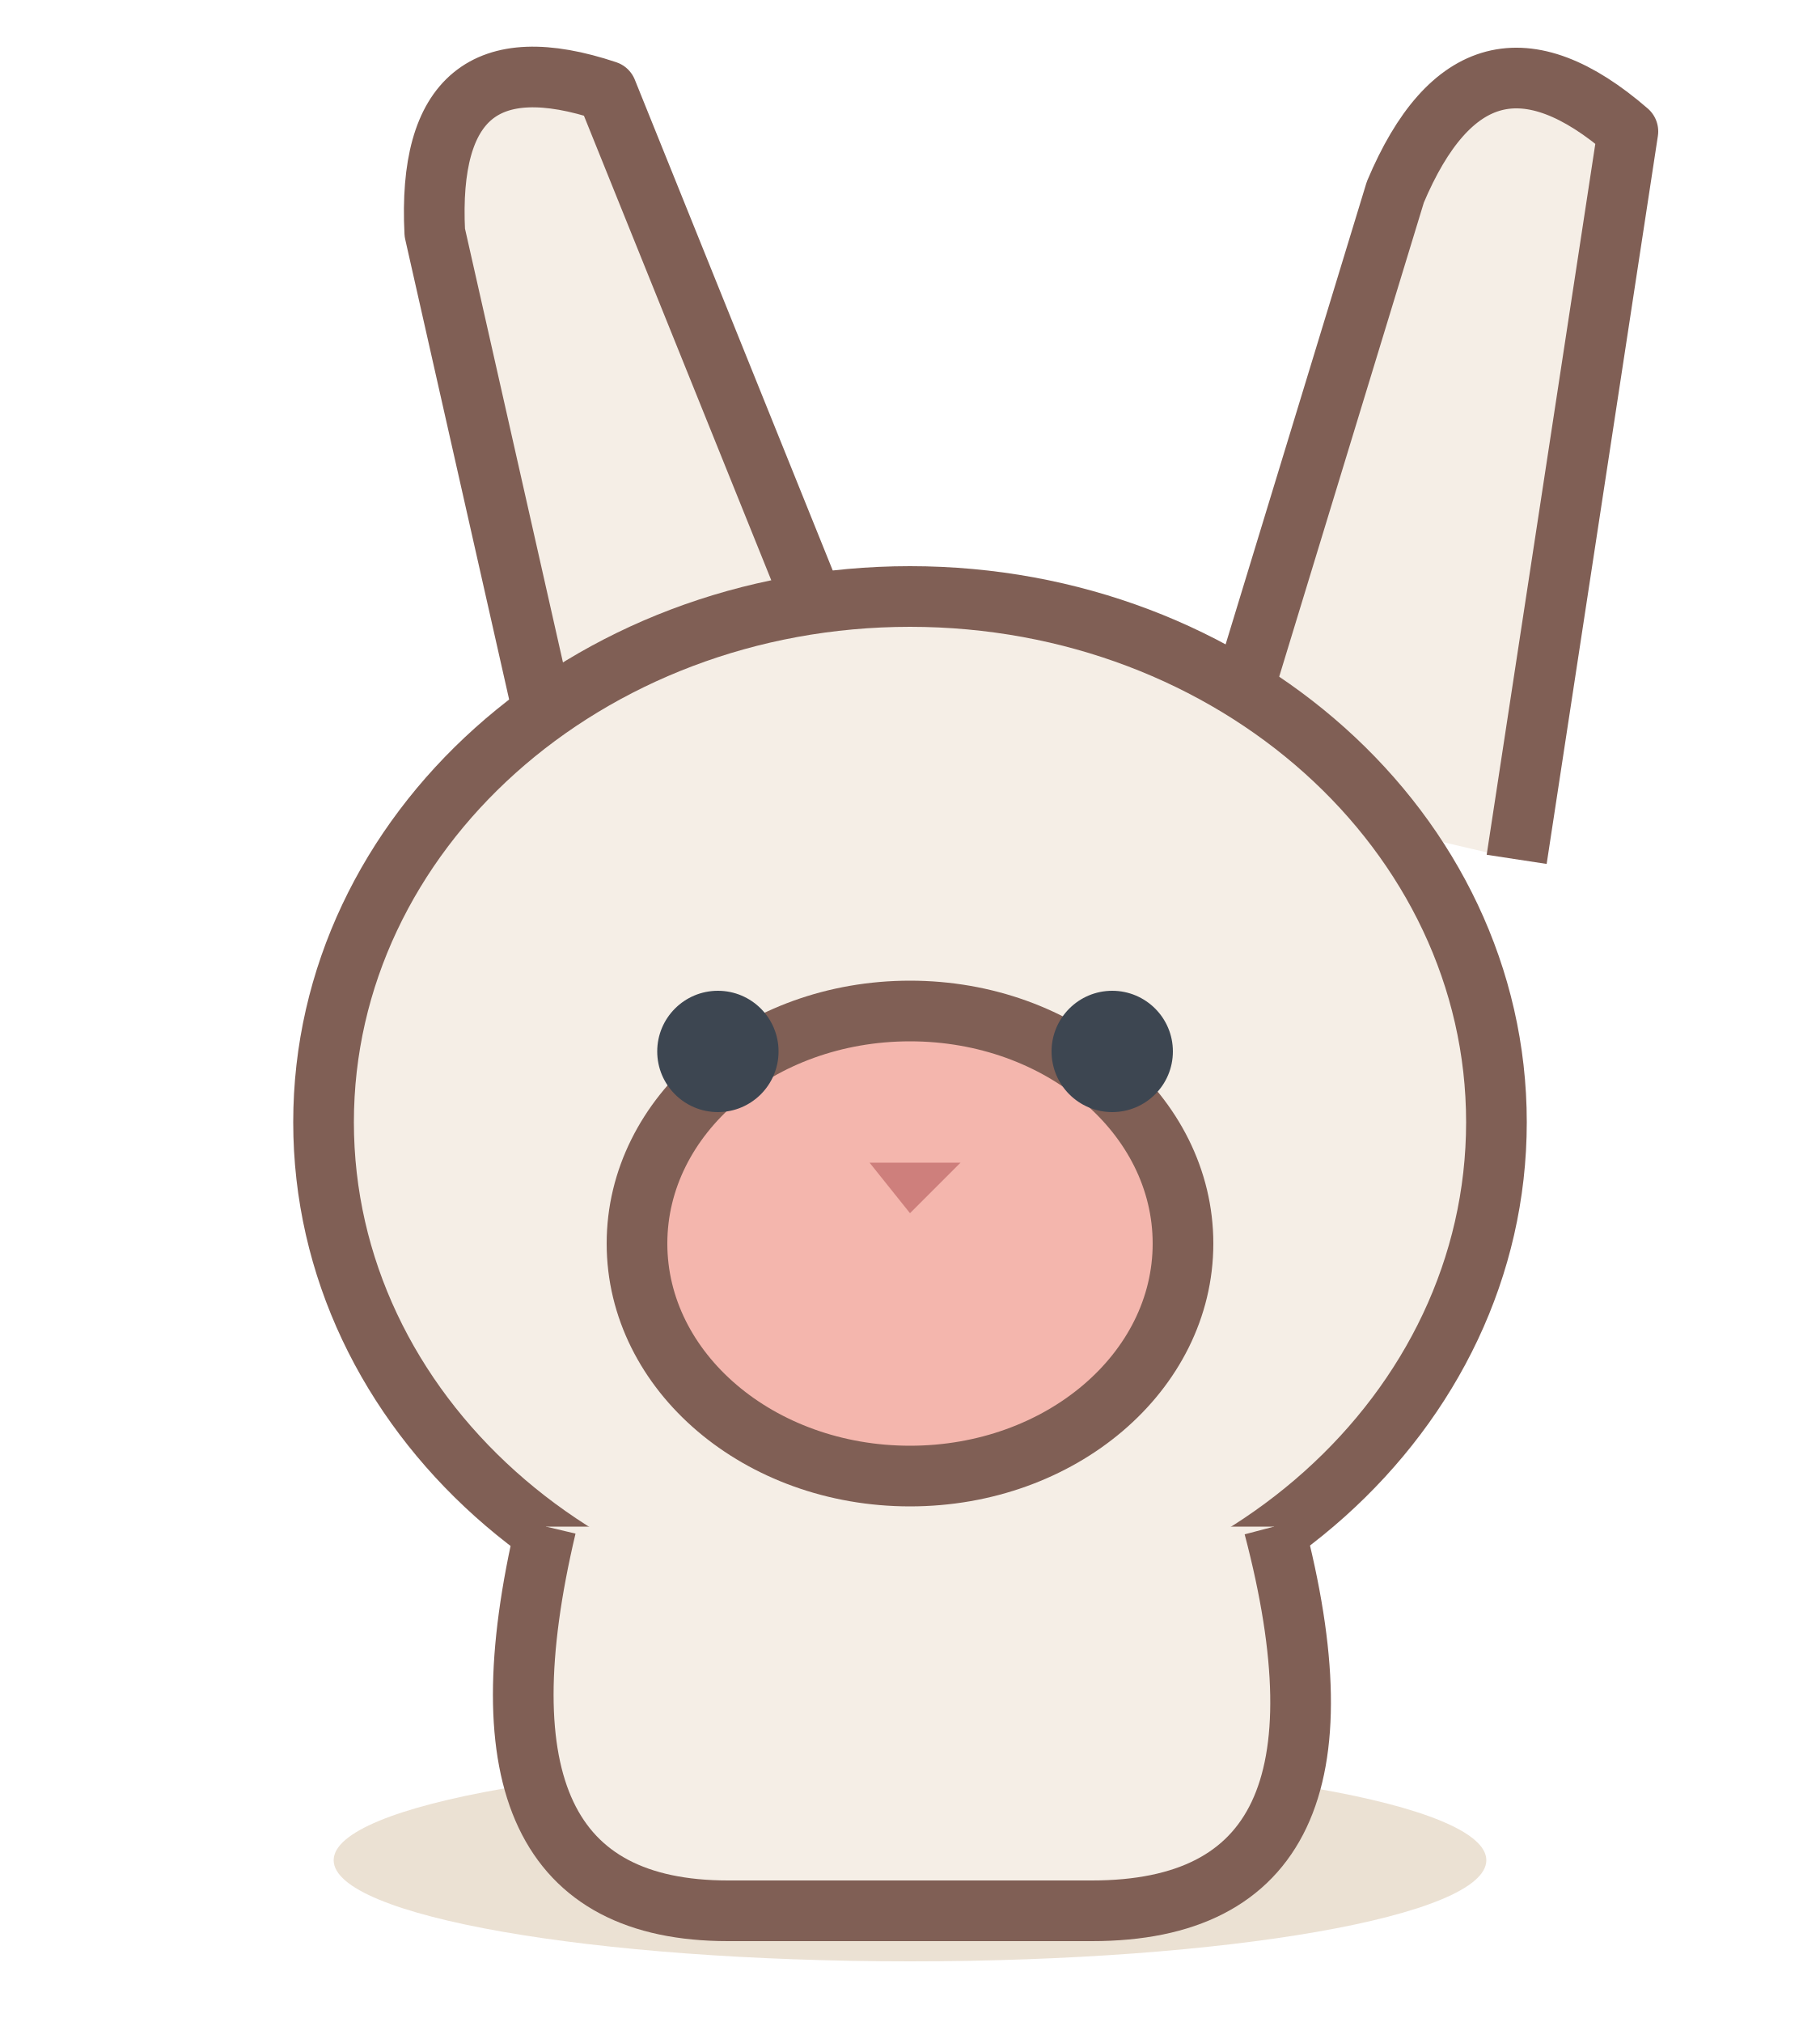
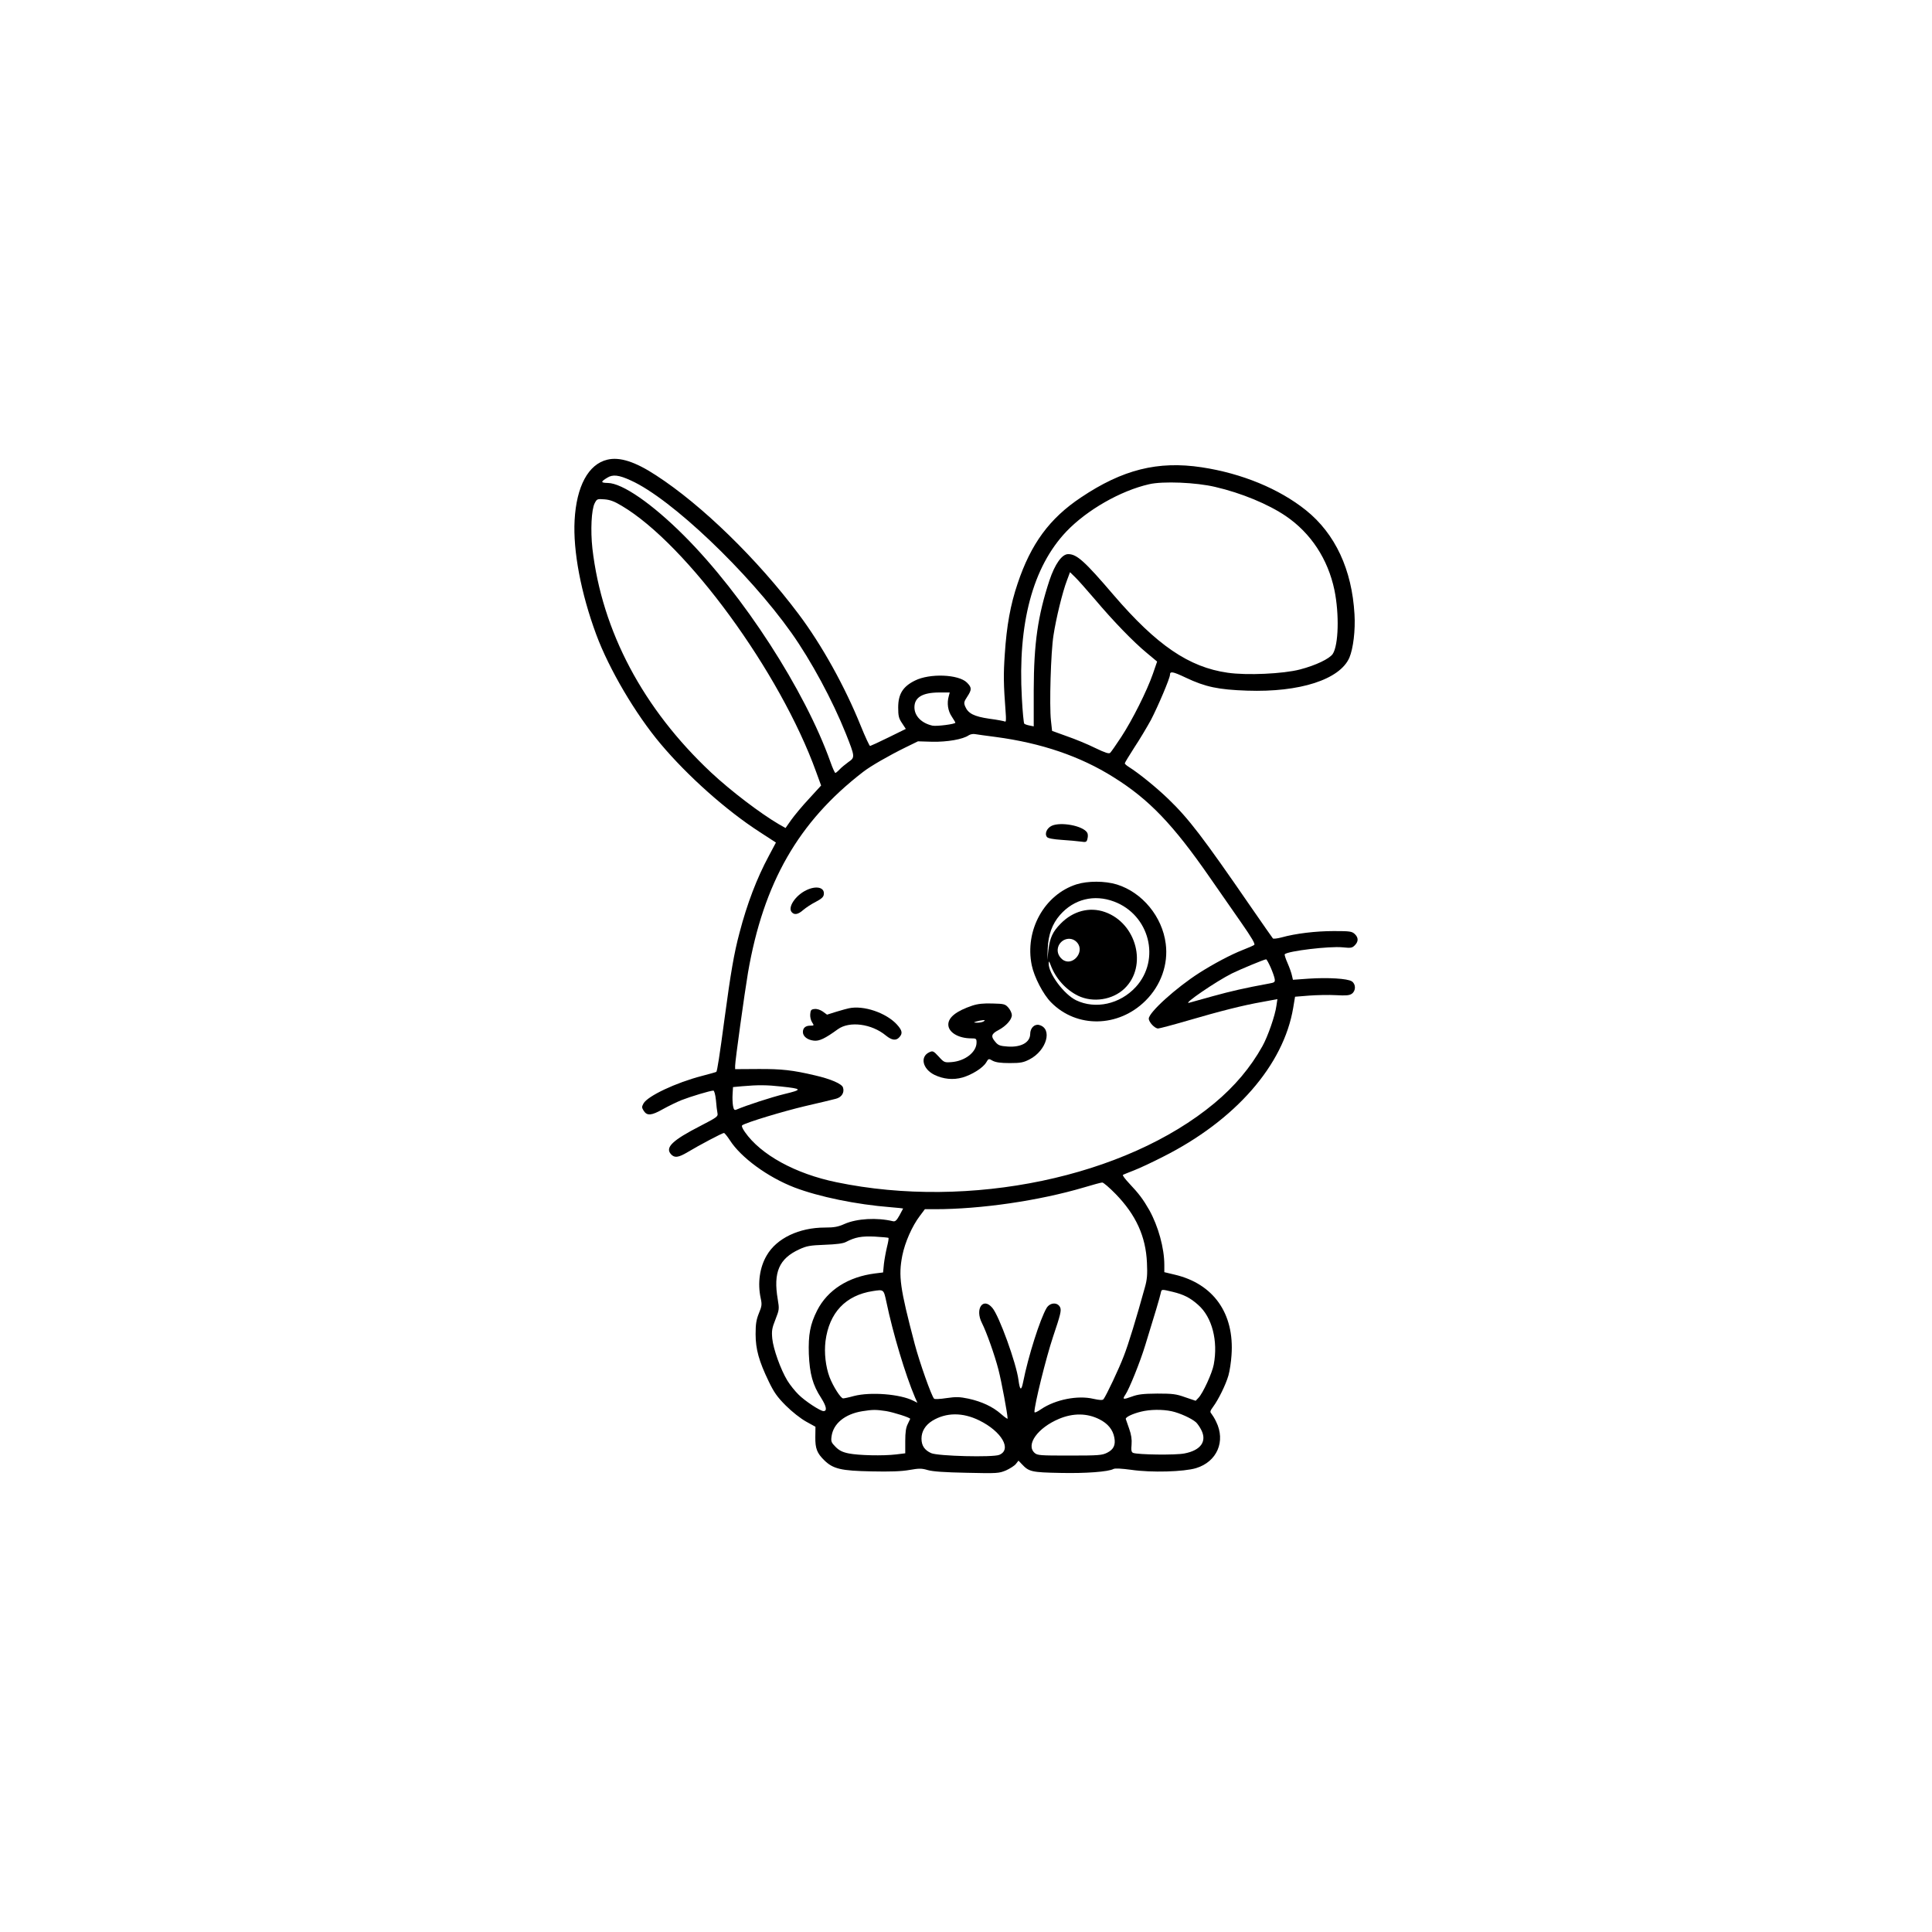
- <svg xmlns="http://www.w3.org/2000/svg" viewBox="0 0 180 200">
-   <ellipse cx="90" cy="184" rx="57" ry="10" fill="#c6a881" opacity=".35" />
-   <g stroke="#805f55" stroke-width="6" stroke-linejoin="round">
-     <path fill="#f5eee6" d="M57 85 43 23Q42 3 60 9l25 62M120 78l18-59q8-19 23-6l-11 72" />
-     <ellipse fill="#f5eee6" cx="90" cy="111" rx="58" ry="52" />
-     <path fill="#f5eee6" d="M54 151q-9 38 18 38h36q28 0 18-38" />
-     <ellipse fill="#f4b6ad" cx="90" cy="123" rx="27" ry="23" />
+ <svg xmlns="http://www.w3.org/2000/svg" version="1.0" width="800" height="800" viewBox="0 0 800 800" preserveAspectRatio="xMidYMid meet">
+   <g transform="translate(175.7898,645.6851) scale(0.05846,-0.05846)" fill="#000000" stroke="none">
+     <path d="M1295 7789 c-135 -32 -219 -189 -232 -429 -12 -217 45 -517 153 -809 91 -246 279 -565 457 -776 192 -228 464 -470 699 -622 l117 -76 -50 -94 c-85 -158 -154 -338 -208 -545 -39 -146 -62 -282 -106 -608 -35 -264 -52 -370 -58 -377 -2 -2 -48 -15 -102 -29 -185 -48 -384 -142 -414 -195 -13 -24 -13 -29 2 -53 24 -36 55 -33 136 13 38 21 97 50 132 64 64 25 203 67 225 67 6 0 14 -28 18 -67 3 -38 8 -79 11 -93 5 -23 -3 -29 -119 -89 -201 -103 -254 -154 -210 -202 25 -27 52 -24 119 16 78 47 244 135 256 135 4 0 24 -24 42 -52 78 -122 268 -261 457 -334 173 -66 439 -121 683 -140 48 -4 87 -8 87 -9 0 -1 -12 -23 -26 -49 -21 -37 -30 -45 -47 -41 -112 27 -254 19 -341 -19 -47 -21 -74 -26 -140 -26 -183 0 -342 -76 -412 -197 -50 -84 -66 -197 -43 -303 10 -46 8 -57 -13 -108 -18 -45 -23 -75 -23 -147 0 -107 24 -192 93 -335 37 -77 60 -110 121 -171 44 -44 104 -91 143 -113 l67 -37 -1 -73 c-1 -81 12 -114 63 -164 63 -62 121 -75 334 -79 133 -3 214 0 270 10 69 12 86 12 130 -1 35 -10 119 -16 276 -19 217 -5 227 -4 278 17 28 13 60 33 70 46 l18 23 24 -25 c50 -54 70 -58 272 -62 179 -4 340 8 377 28 10 6 59 3 126 -6 143 -21 373 -14 459 12 148 45 211 190 142 329 -10 22 -26 47 -33 56 -12 13 -10 20 12 50 37 50 89 155 108 221 9 31 19 96 22 145 21 295 -128 506 -405 570 l-71 17 0 51 c0 120 -43 274 -106 388 -44 77 -74 117 -142 189 -29 31 -50 58 -45 61 4 3 40 17 78 32 39 15 131 58 205 96 513 258 855 649 923 1056 l13 78 100 8 c54 4 140 6 190 3 71 -4 95 -2 112 10 30 21 29 69 0 88 -31 20 -169 28 -305 19 l-112 -8 -7 30 c-3 16 -17 56 -31 88 -14 31 -23 60 -20 63 23 23 316 58 409 49 59 -6 68 -5 87 14 27 27 27 55 -1 81 -20 18 -35 20 -147 20 -128 0 -271 -17 -371 -45 -30 -8 -58 -11 -61 -7 -4 4 -73 104 -155 222 -342 497 -441 626 -585 765 -85 82 -208 182 -281 228 -16 10 -28 21 -28 25 0 5 31 55 68 113 38 57 90 145 117 194 50 96 135 296 135 320 0 27 19 24 112 -20 139 -66 231 -85 434 -92 374 -13 658 79 725 234 27 64 43 194 36 307 -18 316 -136 570 -344 737 -190 152 -454 261 -738 304 -311 47 -561 -16 -856 -214 -222 -148 -354 -328 -448 -609 -51 -150 -78 -300 -91 -501 -10 -144 -9 -212 6 -410 4 -49 3 -71 -4 -67 -6 3 -56 13 -111 20 -109 16 -151 37 -172 88 -10 25 -8 33 15 68 33 50 33 65 -2 100 -59 59 -264 67 -369 14 -85 -42 -118 -96 -118 -190 0 -60 4 -77 27 -111 l27 -41 -122 -60 c-67 -33 -126 -60 -131 -61 -4 -1 -34 63 -66 142 -111 276 -276 574 -441 793 -292 389 -685 772 -1009 982 -148 97 -258 132 -345 111z m168 -148 c285 -129 830 -648 1136 -1079 140 -198 290 -476 385 -713 66 -166 66 -169 18 -202 -22 -16 -50 -39 -62 -52 -13 -14 -27 -25 -30 -25 -4 0 -20 35 -35 78 -180 506 -618 1184 -1037 1603 -225 225 -437 372 -540 373 -51 1 -52 8 -4 37 39 25 83 20 169 -20z m4137 -45 c186 -43 376 -122 500 -206 178 -121 299 -305 345 -525 35 -171 29 -389 -12 -452 -23 -34 -120 -81 -232 -110 -118 -31 -378 -43 -513 -23 -274 39 -502 195 -807 550 -206 241 -261 290 -322 290 -44 0 -94 -70 -133 -187 -82 -250 -110 -444 -111 -776 l0 -257 -30 6 c-16 3 -33 9 -37 13 -4 3 -12 85 -17 181 -30 529 77 929 315 1180 146 153 384 289 586 335 97 23 334 13 468 -19z m-4203 -134 c461 -273 1122 -1178 1377 -1885 l35 -96 -85 -93 c-48 -51 -104 -119 -127 -151 l-40 -57 -46 26 c-130 76 -341 236 -481 367 -482 452 -773 1001 -841 1587 -14 128 -7 275 16 320 16 31 18 32 70 28 39 -3 71 -15 122 -46z m3351 -662 c129 -153 273 -302 369 -381 l72 -60 -30 -87 c-42 -121 -146 -328 -224 -447 -36 -55 -71 -105 -78 -112 -9 -9 -34 -1 -107 34 -52 26 -142 63 -200 83 l-105 38 -8 73 c-12 107 -1 487 18 604 18 119 64 307 95 388 l22 59 35 -34 c19 -18 82 -89 141 -158z m-1035 -687 c-14 -49 -6 -103 21 -143 14 -22 26 -41 26 -44 0 -10 -132 -27 -162 -21 -77 17 -128 68 -128 130 0 70 56 104 173 105 l77 0 -7 -27z m332 -288 c324 -43 600 -137 835 -285 252 -157 422 -335 682 -710 67 -96 167 -241 224 -322 73 -105 99 -149 91 -156 -7 -5 -43 -21 -82 -36 -82 -32 -205 -97 -307 -162 -163 -104 -358 -280 -358 -324 0 -25 42 -70 66 -70 9 0 100 24 203 54 236 69 397 110 534 134 l108 20 -7 -47 c-9 -69 -61 -218 -99 -286 -84 -151 -197 -285 -340 -404 -629 -524 -1734 -756 -2677 -560 -292 60 -537 195 -649 356 -19 27 -25 44 -18 48 33 21 288 98 444 135 99 23 197 46 218 52 41 10 63 44 51 80 -8 26 -86 60 -199 86 -157 37 -236 46 -402 45 l-163 -1 0 24 c0 35 67 517 91 659 110 637 357 1069 815 1422 52 41 185 117 299 173 l90 44 102 -3 c105 -2 217 17 258 46 11 7 31 11 45 8 14 -2 79 -12 145 -20z m1948 -1632 c14 -32 27 -69 29 -83 3 -22 -2 -25 -42 -32 -169 -31 -265 -53 -396 -89 -82 -23 -158 -44 -169 -47 -48 -12 192 152 304 208 59 29 227 99 242 100 4 0 18 -26 32 -57z m-3467 -844 c151 -16 153 -22 24 -53 -94 -23 -266 -79 -342 -111 -13 -5 -18 0 -23 27 -3 18 -5 56 -3 83 l3 50 65 6 c112 10 178 9 276 -2z m2369 -761 c144 -148 214 -301 222 -488 4 -84 1 -119 -15 -175 -60 -217 -116 -401 -149 -485 -34 -90 -125 -282 -144 -306 -7 -8 -26 -7 -72 3 -110 26 -268 -5 -369 -73 -30 -21 -48 -28 -48 -20 0 52 82 383 132 533 53 157 60 186 50 208 -18 38 -72 35 -96 -5 -46 -78 -130 -342 -166 -524 -13 -65 -23 -61 -33 14 -15 118 -137 455 -185 511 -66 79 -125 -7 -74 -107 33 -65 90 -226 117 -330 21 -81 65 -316 65 -347 0 -5 -21 10 -46 32 -59 52 -136 88 -231 109 -63 13 -87 14 -156 4 -45 -7 -84 -9 -88 -4 -19 21 -102 255 -137 387 -105 399 -116 481 -88 626 19 95 70 210 124 281 l36 48 71 0 c326 0 737 60 1055 154 63 19 122 35 130 35 8 1 51 -36 95 -81z m-1609 -311 c3 -3 -2 -31 -10 -63 -8 -33 -18 -87 -22 -120 l-6 -62 -57 -7 c-190 -24 -336 -117 -410 -262 -50 -99 -63 -172 -59 -308 6 -141 27 -220 88 -313 37 -59 43 -92 16 -92 -23 0 -131 71 -176 116 -25 24 -61 69 -80 100 -48 79 -100 225 -107 298 -5 55 -2 74 23 136 27 69 27 74 16 141 -33 192 9 289 153 355 52 24 76 28 180 32 82 3 130 9 150 20 66 34 109 42 203 38 52 -3 96 -7 98 -9z m-15 -452 c47 -226 135 -518 203 -678 l17 -38 -28 14 c-94 48 -304 64 -421 34 -35 -10 -70 -17 -77 -17 -17 0 -71 85 -96 150 -28 75 -39 172 -29 255 26 202 142 325 335 355 78 12 77 13 96 -75z m2027 70 c79 -19 125 -42 182 -93 98 -86 142 -254 110 -423 -11 -60 -77 -203 -108 -235 l-20 -21 -74 25 c-64 23 -89 26 -198 26 -102 -1 -136 -5 -182 -22 -60 -22 -67 -20 -44 14 26 37 105 232 141 351 68 219 103 338 109 366 7 32 3 31 84 12z m-2028 -845 c53 -9 170 -46 170 -55 0 -1 -8 -17 -17 -36 -13 -25 -18 -58 -18 -121 l0 -87 -65 -8 c-93 -11 -265 -7 -335 7 -45 9 -68 21 -93 46 -31 31 -34 39 -29 75 12 90 94 158 217 178 76 12 96 12 170 1z m2022 -1 c56 -12 140 -50 172 -78 10 -9 27 -33 38 -55 41 -81 -4 -144 -119 -166 -64 -13 -332 -9 -364 4 -12 5 -15 18 -11 59 3 36 -2 70 -17 112 -12 33 -22 64 -24 69 -3 13 47 37 108 52 65 16 150 17 217 3z m-1363 -65 c159 -78 233 -206 142 -244 -46 -19 -434 -9 -482 12 -47 21 -69 53 -69 103 0 51 27 95 76 126 98 60 215 61 333 3z m851 8 c60 -30 96 -74 106 -130 10 -52 -5 -84 -51 -107 -36 -18 -60 -20 -266 -20 -209 0 -228 1 -248 19 -64 58 23 178 173 241 100 42 199 41 286 -3z" />
+     <path d="M4443 5196 c-35 -16 -53 -57 -34 -80 7 -9 44 -16 104 -20 50 -3 111 -9 134 -12 40 -6 43 -4 49 22 4 15 3 34 -3 42 -30 48 -185 77 -250 48z" />
+     <path d="M4618 4781 c-228 -73 -368 -326 -317 -573 17 -83 81 -207 137 -263 181 -184 477 -179 669 12 109 108 162 258 143 403 -24 192 -166 364 -346 420 -85 26 -206 26 -286 1z m266 -122 c251 -94 332 -410 154 -605 -112 -122 -286 -160 -423 -94 -86 42 -196 190 -194 261 0 20 3 17 14 -12 34 -92 106 -174 194 -217 105 -51 245 -30 329 51 165 158 86 463 -139 542 -108 38 -225 8 -313 -82 -57 -58 -76 -99 -87 -187 l-8 -71 3 80 c4 99 32 176 87 239 99 113 242 148 383 95z m-261 -291 c57 -67 -36 -173 -105 -119 -32 26 -42 64 -26 99 26 53 94 64 131 20z" />
+     <path d="M2703 4739 c-76 -37 -131 -120 -103 -154 19 -23 46 -18 83 15 19 16 58 42 88 57 40 21 55 34 57 52 8 51 -54 65 -125 30z" />
+     <path d="M3880 3922 c-113 -38 -170 -83 -170 -134 0 -55 71 -98 163 -98 34 0 37 -2 37 -29 0 -68 -80 -131 -176 -139 -51 -4 -54 -3 -92 39 -37 40 -42 42 -66 31 -68 -31 -49 -118 35 -160 64 -31 133 -38 200 -19 68 20 144 68 167 106 17 29 18 29 47 12 22 -11 55 -16 120 -16 77 0 97 4 140 26 122 63 166 219 68 244 -33 8 -63 -22 -63 -64 -1 -60 -64 -95 -158 -89 -55 4 -68 8 -88 32 -35 40 -30 58 22 85 54 29 94 74 94 106 0 13 -11 37 -24 52 -23 26 -30 28 -113 30 -64 2 -103 -2 -143 -15z m80 -112 c-8 -5 -28 -9 -45 -9 -29 1 -29 1 -5 9 14 4 34 8 45 9 16 1 17 -1 5 -9z" />
+     <path d="M3005 3903 c-11 -2 -50 -13 -87 -24 l-67 -21 -30 22 c-19 13 -42 20 -58 18 -24 -2 -29 -8 -31 -36 -2 -19 4 -44 13 -58 15 -23 15 -24 -13 -24 -33 0 -52 -16 -52 -45 0 -31 32 -56 77 -61 39 -5 80 15 171 81 82 59 239 39 340 -45 42 -34 72 -38 95 -12 25 27 21 48 -17 90 -76 83 -236 138 -341 115z" />
  </g>
-   <circle cx="71" cy="104" r="6" fill="#3d4651" />
-   <circle cx="110" cy="104" r="6" fill="#3d4651" />
-   <path d="M86 115h9l-5 5z" fill="#ce7f7c" />
</svg>
